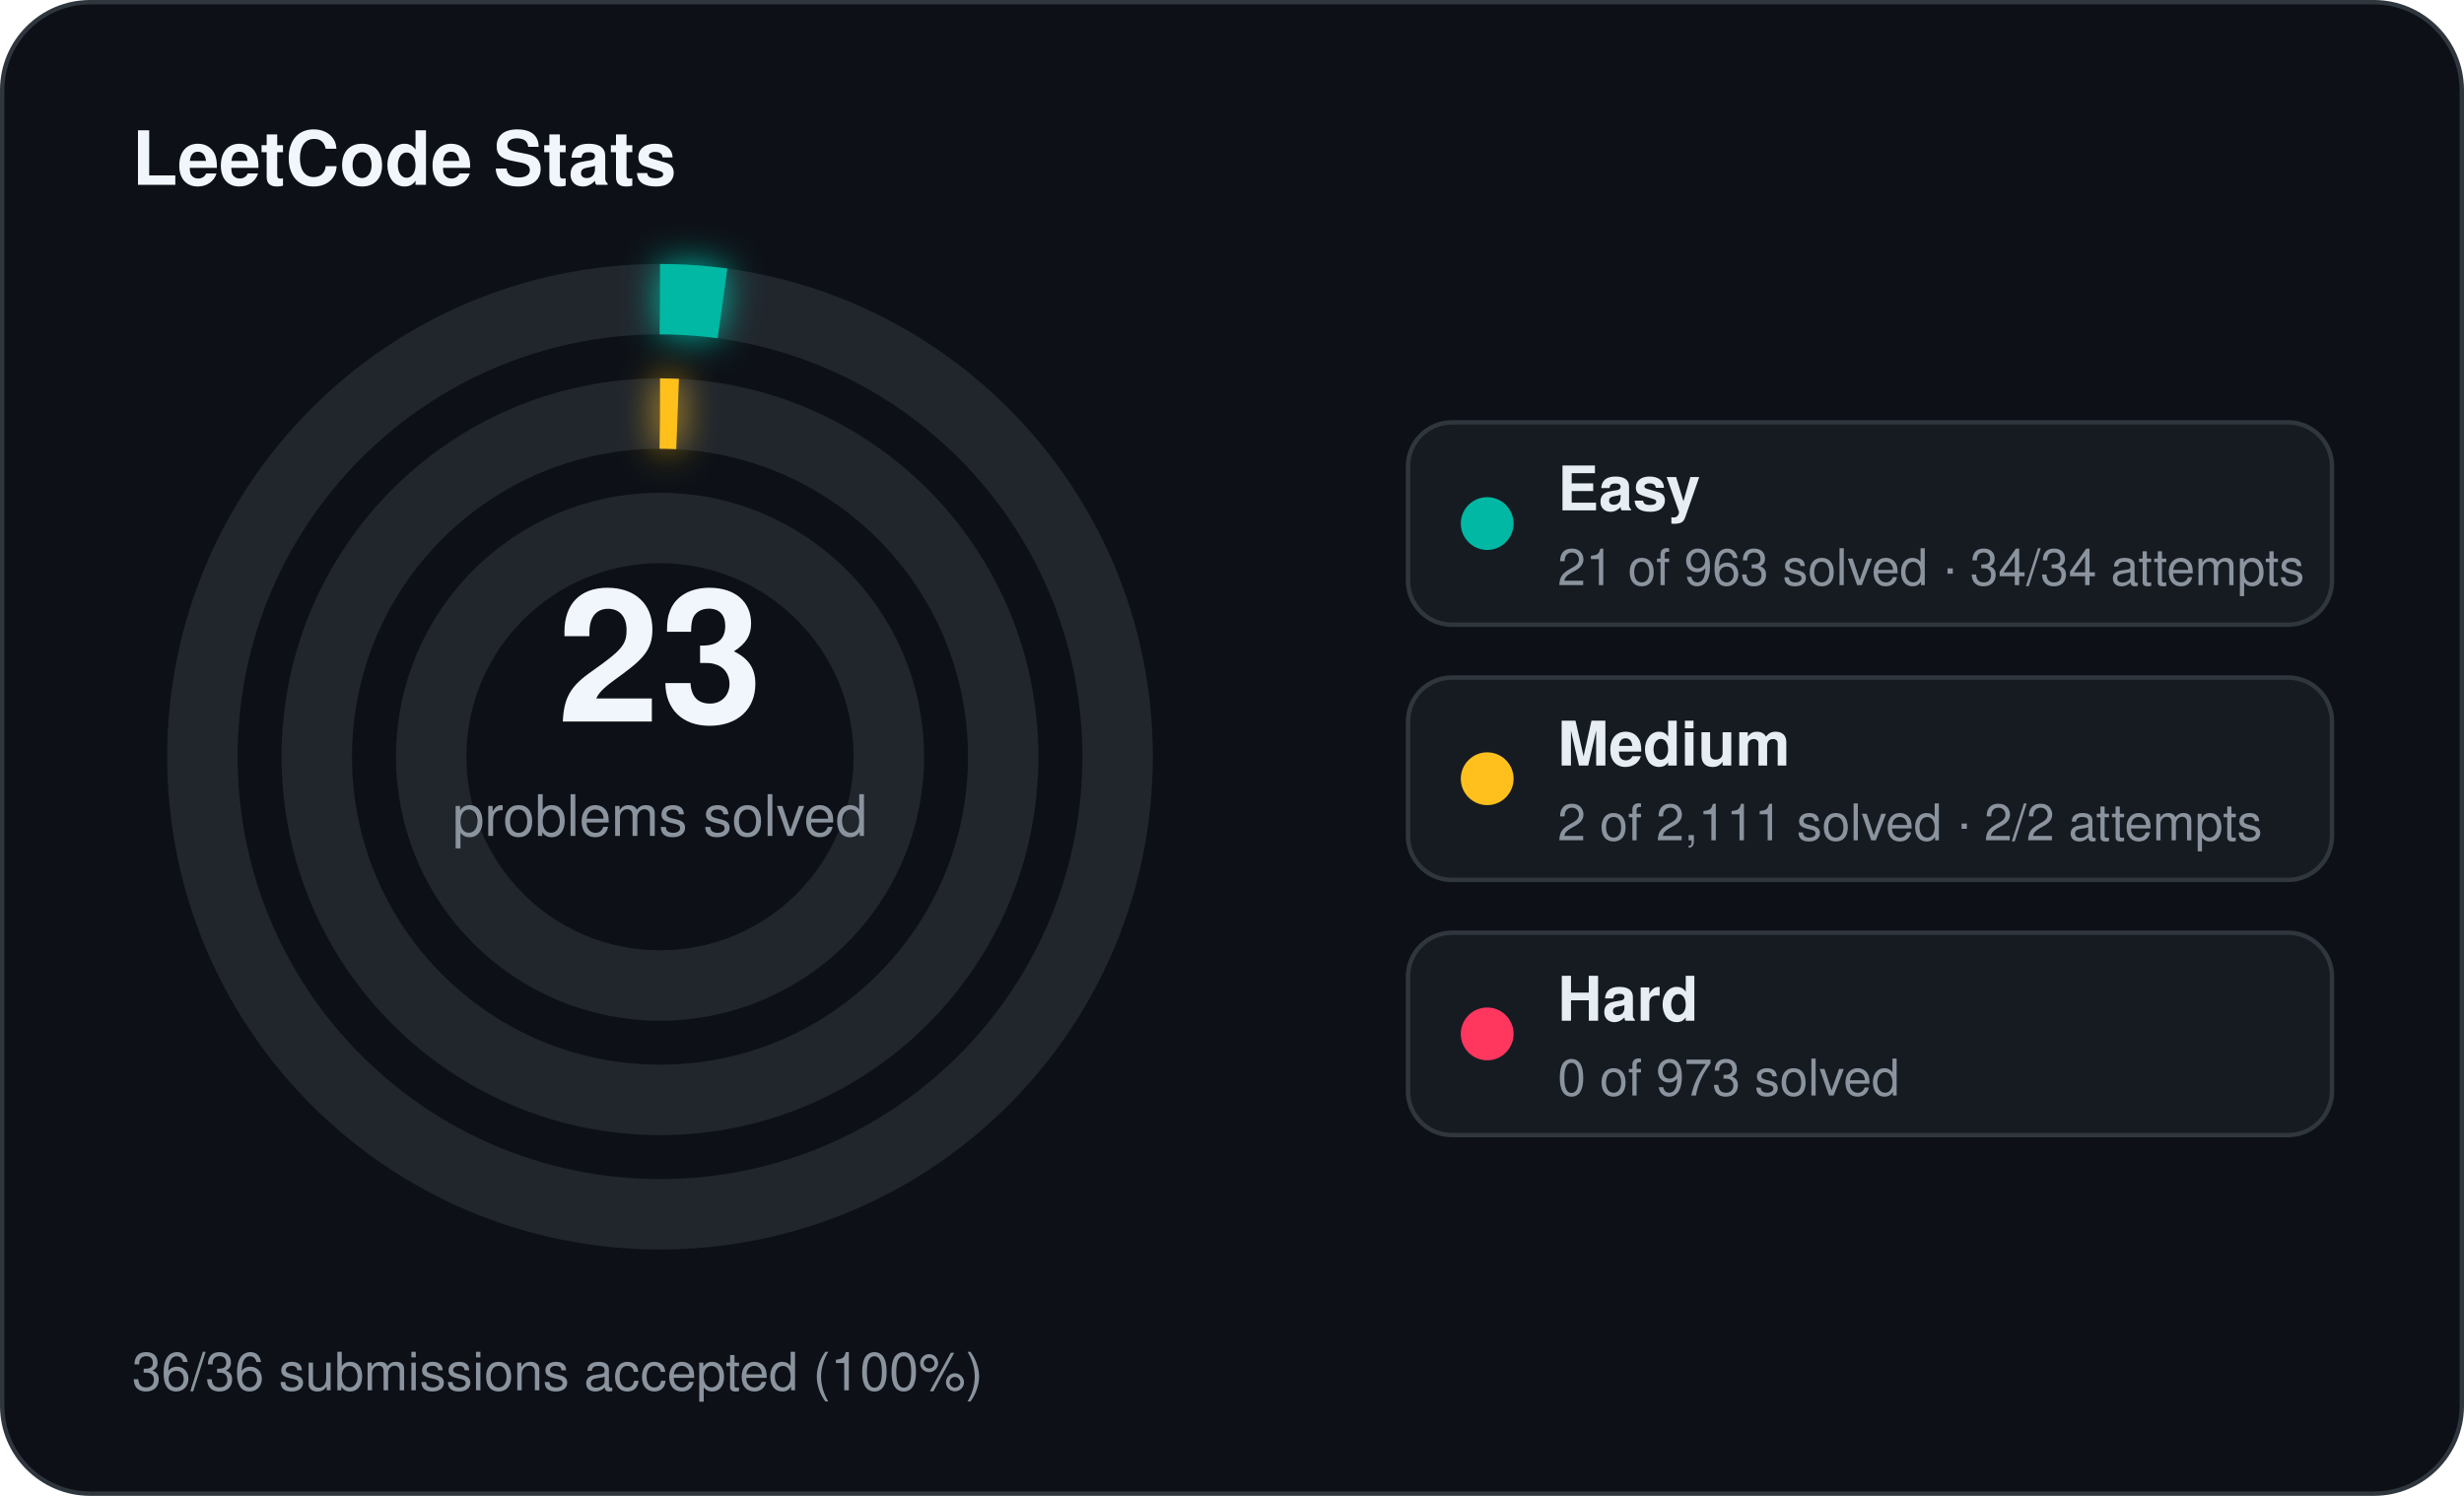
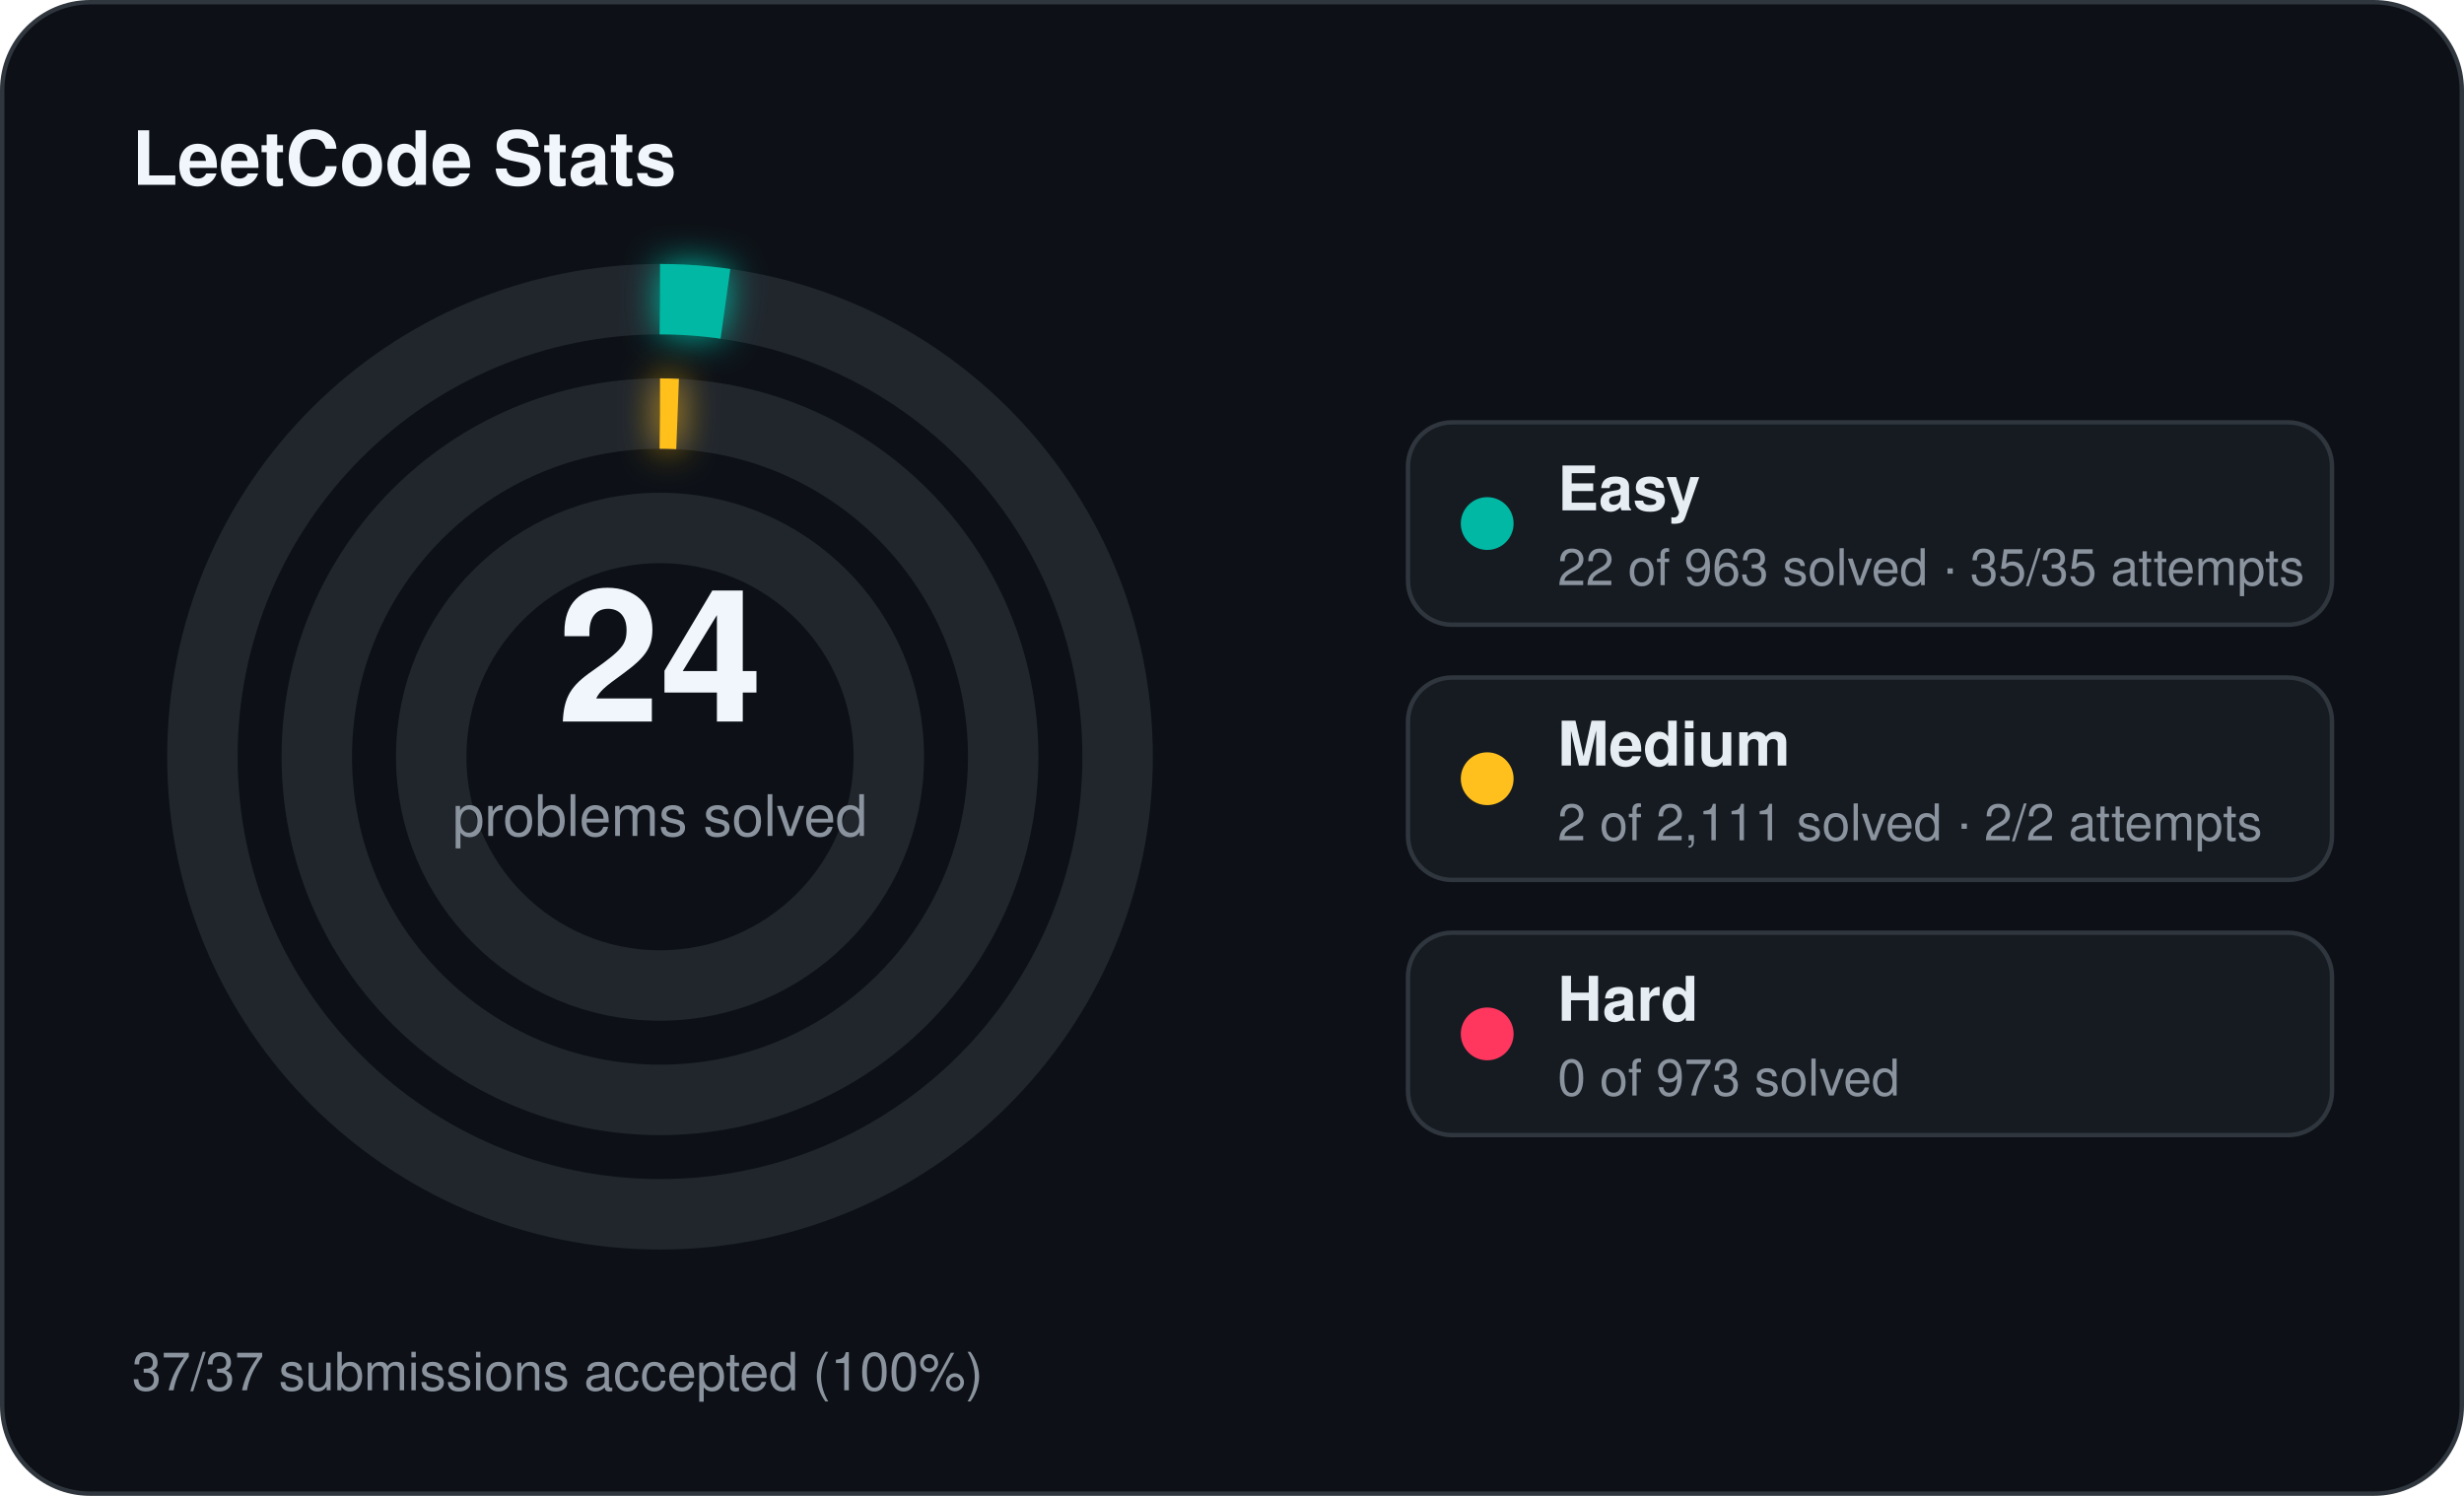
<svg xmlns="http://www.w3.org/2000/svg" width="560" height="340" viewBox="0 0 560 340">
  <defs>
    <filter id="stats-glow" x="-60%" y="-60%" width="220%" height="220%">
      <feGaussianBlur stdDeviation="4" result="blur" />
      <feMerge>
        <feMergeNode in="blur" />
        <feMergeNode in="SourceGraphic" />
      </feMerge>
    </filter>
  </defs>
  <rect x="0.5" y="0.5" width="559" height="339" rx="20" fill="#0d1117" stroke="#30363d" stroke-width="1" />
  <text x="30" y="42" fill="#f0f6fc" font-family="Segoe UI, Helvetica, Arial, sans-serif" font-size="17" font-weight="700">LeetCode Stats</text>
  <circle cx="150" cy="172" r="104" fill="none" stroke="#21262d" stroke-width="16" />
-   <circle cx="150" cy="172" r="104" fill="none" stroke="#00b8a3" stroke-width="16" stroke-linecap="butt" stroke-dasharray="14.25 653.45" transform="rotate(-90 150 172)" filter="url(#stats-glow)" />
+   <circle cx="150" cy="172" r="104" fill="none" stroke="#00b8a3" stroke-width="16" stroke-linecap="butt" stroke-dasharray="14.93 653.45" transform="rotate(-90 150 172)" filter="url(#stats-glow)" />
  <circle cx="150" cy="172" r="78" fill="none" stroke="#21262d" stroke-width="16" />
  <circle cx="150" cy="172" r="78" fill="none" stroke="#ffc01e" stroke-width="16" stroke-linecap="butt" stroke-dasharray="4.00 490.09" transform="rotate(-90 150 172)" filter="url(#stats-glow)" />
  <circle cx="150" cy="172" r="52" fill="none" stroke="#21262d" stroke-width="16" />
-   <text x="150" y="164" text-anchor="middle" fill="#f0f6fc" font-family="Segoe UI, Helvetica, Arial, sans-serif" font-size="42" font-weight="700">23</text>
+   <text x="150" y="164" text-anchor="middle" fill="#f0f6fc" font-family="Segoe UI, Helvetica, Arial, sans-serif" font-size="42" font-weight="700">24</text>
  <text x="150" y="190" text-anchor="middle" fill="#8b949e" font-family="Segoe UI, Helvetica, Arial, sans-serif" font-size="13">problems solved</text>
  <rect x="320" y="96" width="210" height="46" rx="10" fill="#161b22" stroke="#30363d" stroke-width="1" />
  <circle cx="338" cy="119" r="6" fill="#00b8a3" />
  <text x="354" y="116" fill="#e6edf3" font-family="Segoe UI, Helvetica, Arial, sans-serif" font-size="14" font-weight="600">Easy</text>
-   <text x="354" y="133" fill="#8b949e" font-family="Segoe UI, Helvetica, Arial, sans-serif" font-size="11.5">21 of 963 solved · 34/34 attempts</text>
+   <text x="354" y="133" fill="#8b949e" font-family="Segoe UI, Helvetica, Arial, sans-serif" font-size="11.5">22 of 963 solved · 35/35 attempts</text>
  <rect x="320" y="154" width="210" height="46" rx="10" fill="#161b22" stroke="#30363d" stroke-width="1" />
  <circle cx="338" cy="177" r="6" fill="#ffc01e" />
  <text x="354" y="174" fill="#e6edf3" font-family="Segoe UI, Helvetica, Arial, sans-serif" font-size="14" font-weight="600">Medium</text>
  <text x="354" y="191" fill="#8b949e" font-family="Segoe UI, Helvetica, Arial, sans-serif" font-size="11.5">2 of 2,111 solved · 2/2 attempts</text>
  <rect x="320" y="212" width="210" height="46" rx="10" fill="#161b22" stroke="#30363d" stroke-width="1" />
  <circle cx="338" cy="235" r="6" fill="#ff375f" />
  <text x="354" y="232" fill="#e6edf3" font-family="Segoe UI, Helvetica, Arial, sans-serif" font-size="14" font-weight="600">Hard</text>
  <text x="354" y="249" fill="#8b949e" font-family="Segoe UI, Helvetica, Arial, sans-serif" font-size="11.5">0 of 973 solved</text>
-   <text x="30" y="316" fill="#8b949e" font-family="Segoe UI, Helvetica, Arial, sans-serif" font-size="12">36/36 submissions accepted (100%)</text>
+   <text x="30" y="316" fill="#8b949e" font-family="Segoe UI, Helvetica, Arial, sans-serif" font-size="12">37/37 submissions accepted (100%)</text>
</svg>
